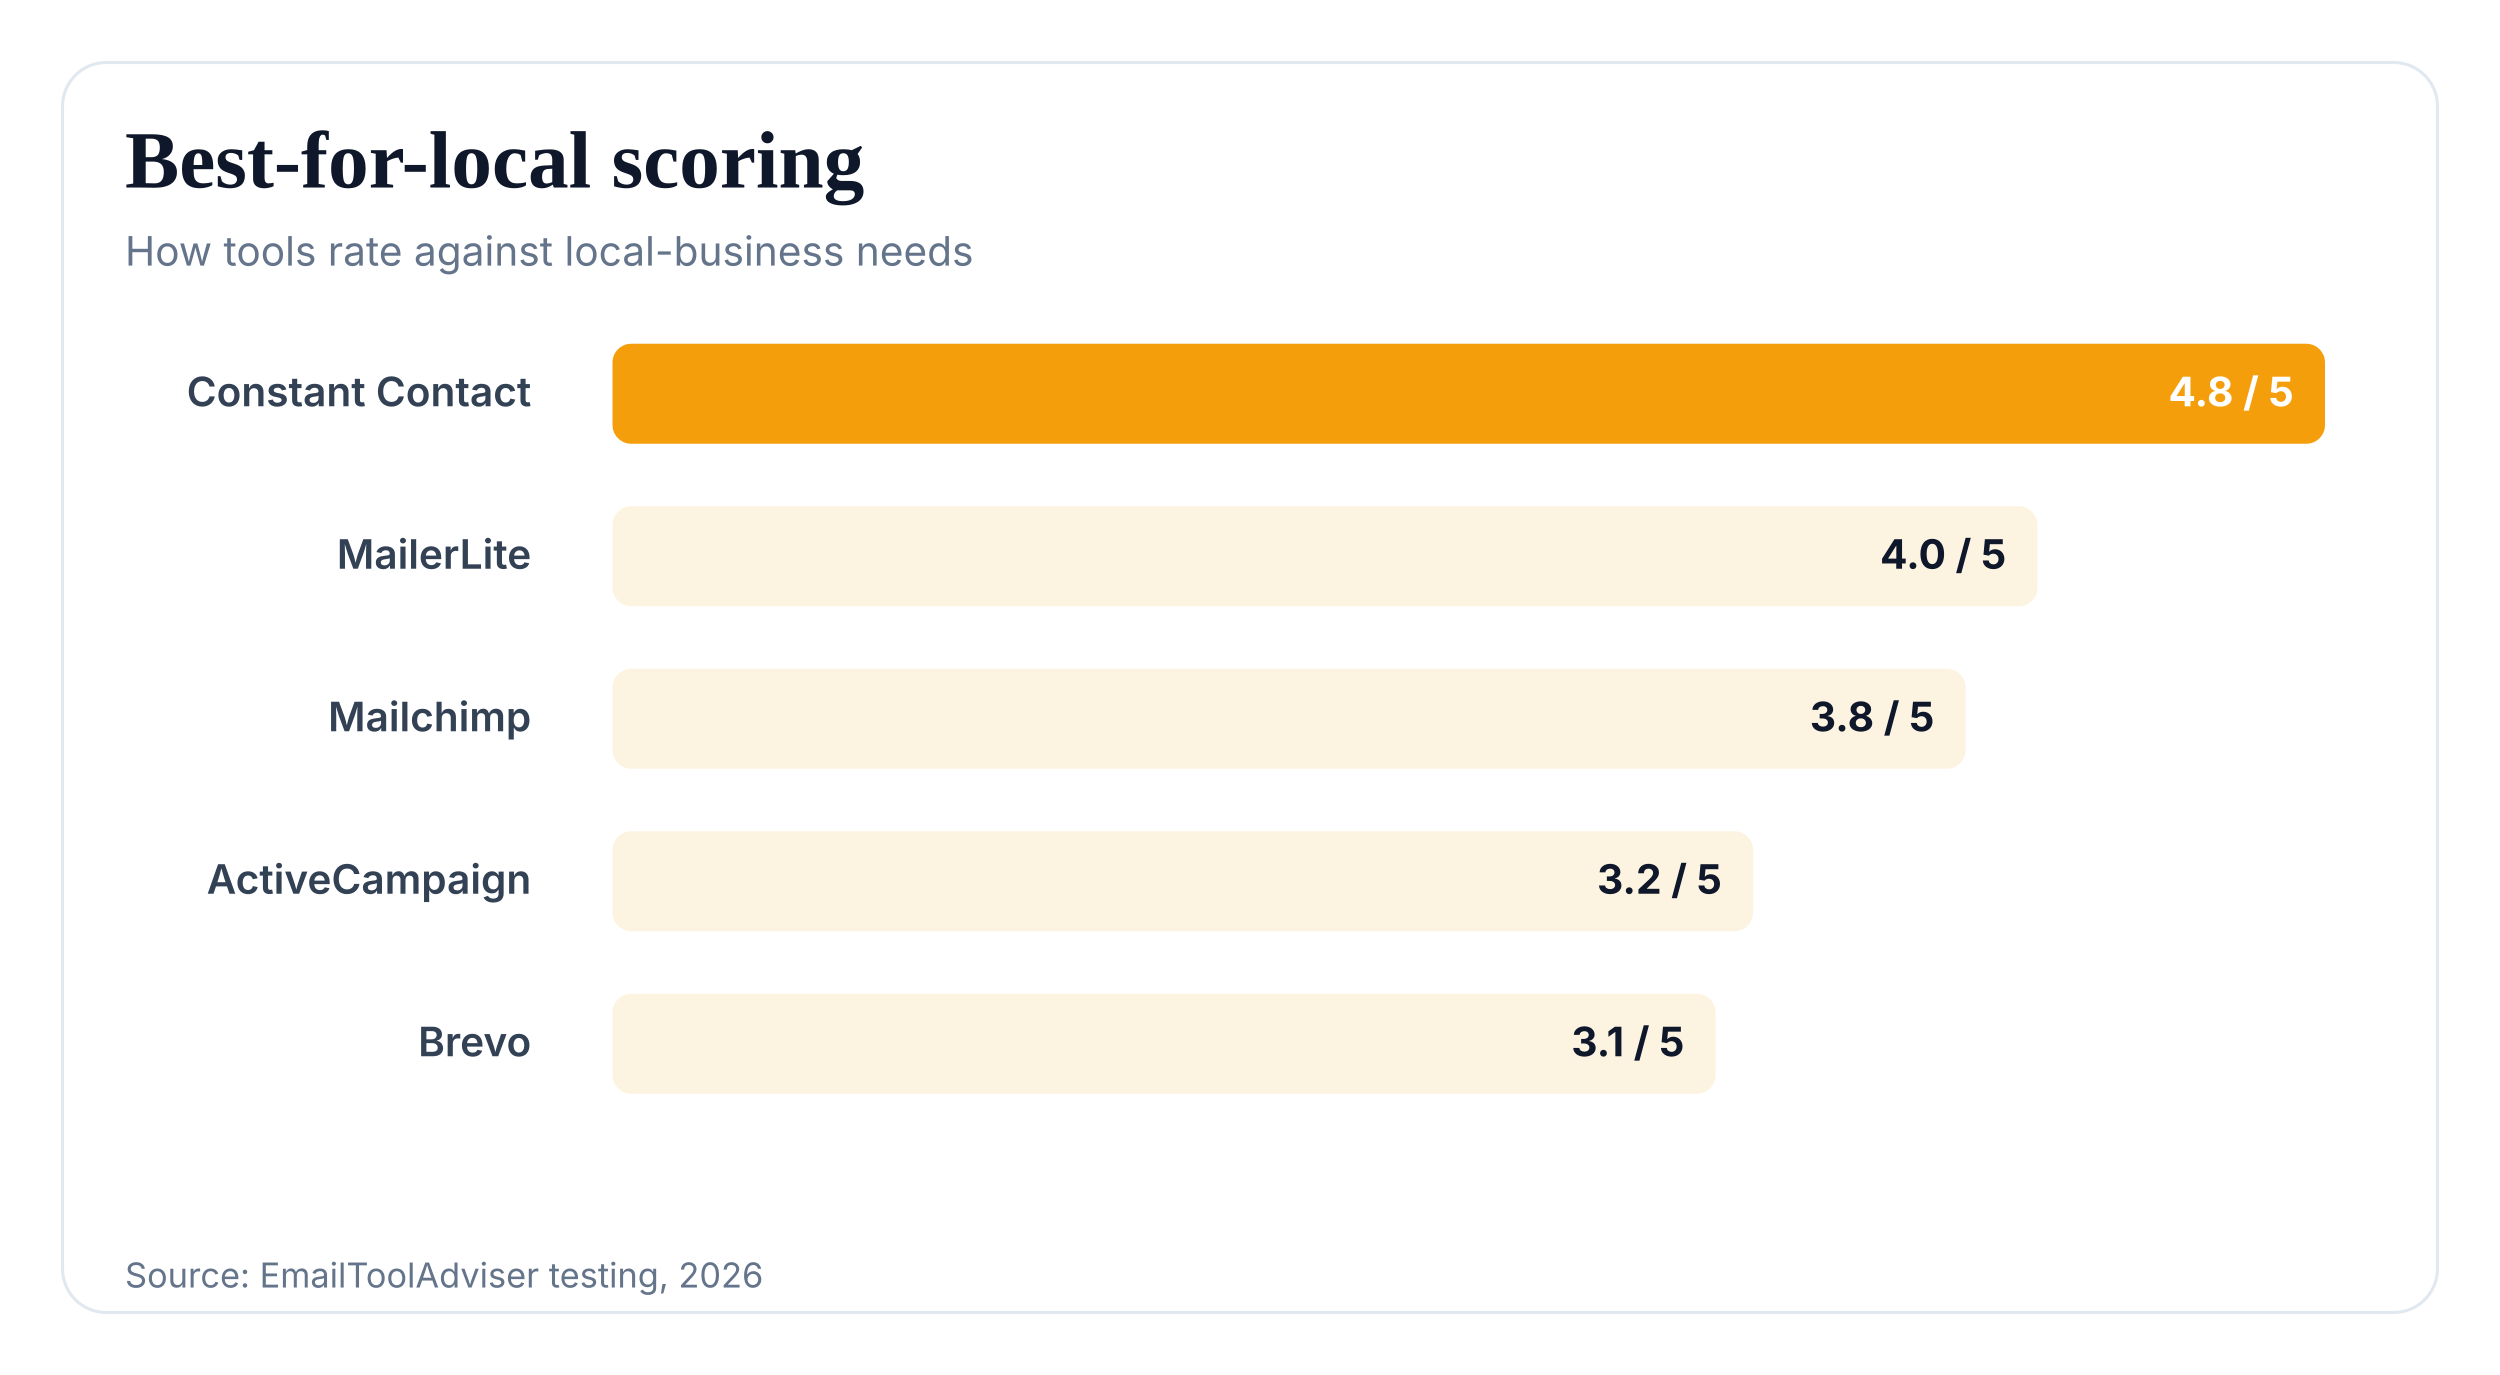
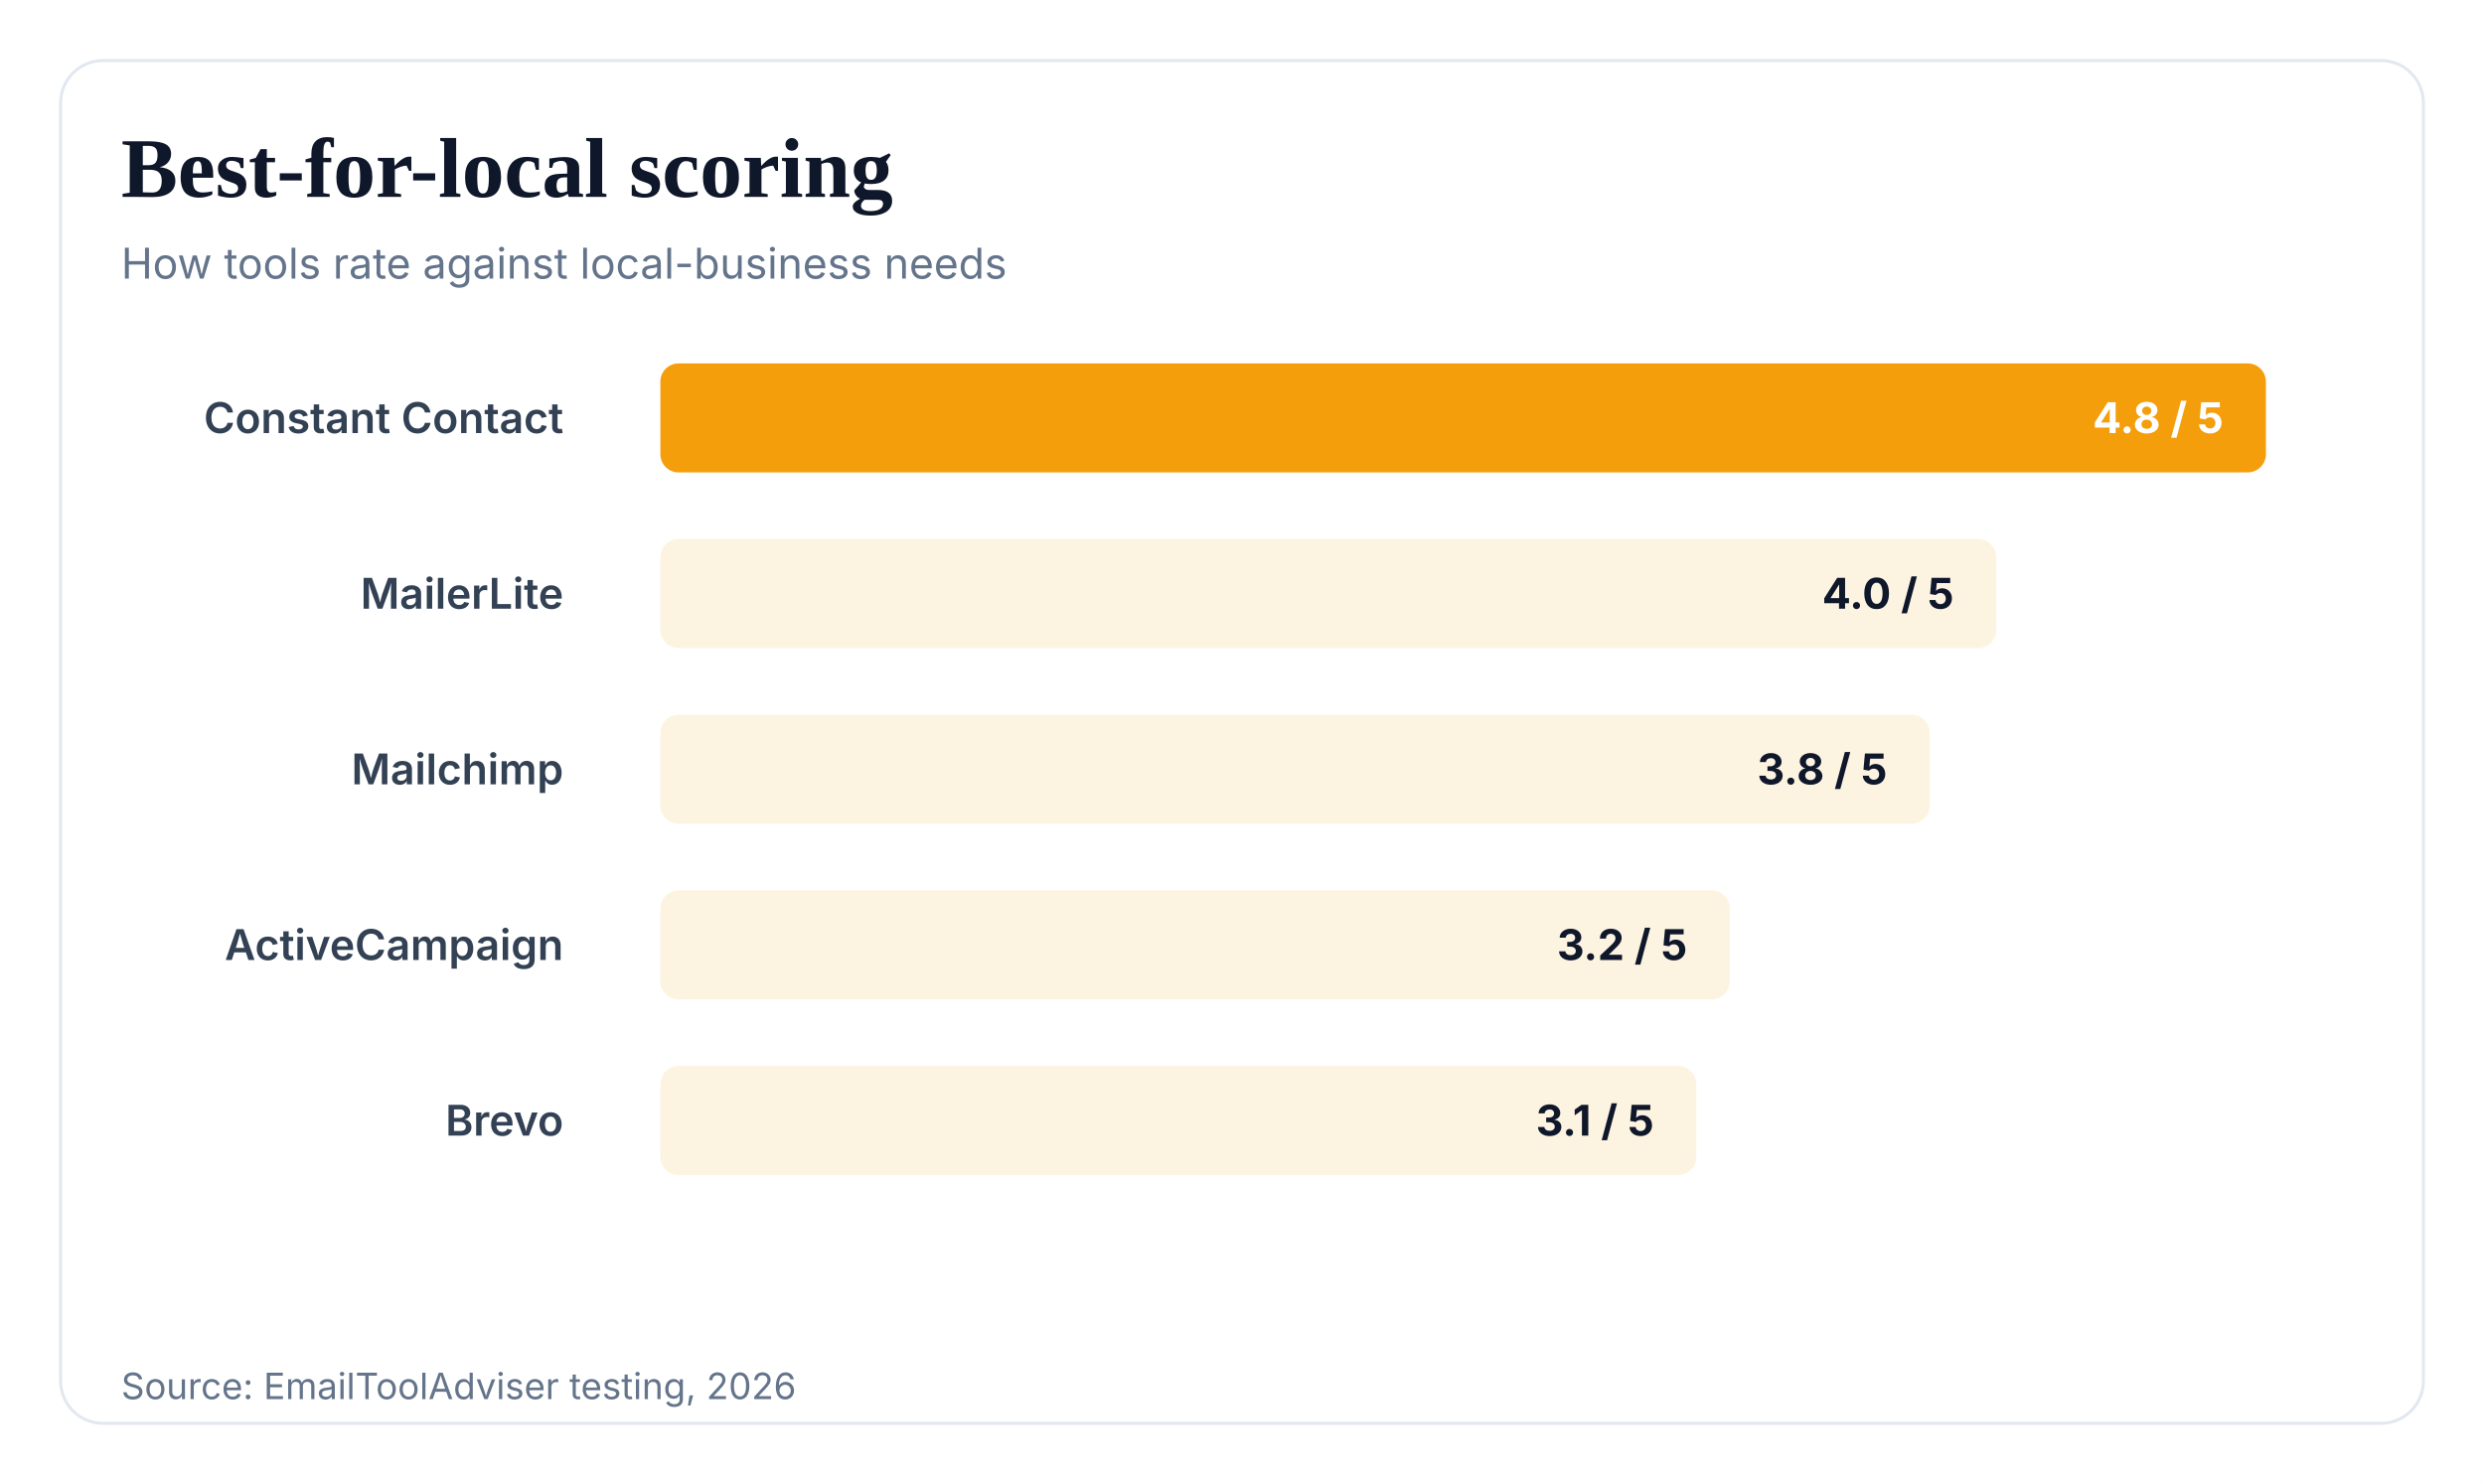
- <svg xmlns="http://www.w3.org/2000/svg" viewBox="0 0 800 440" preserveAspectRatio="xMinYMin meet" role="img" style="width:100%;height:auto;">
+ <svg xmlns="http://www.w3.org/2000/svg" viewBox="0 0 820 490" preserveAspectRatio="xMinYMin meet" role="img" style="width:100%;height:auto;">
  <style>
  .serif  { font-family: Georgia, 'Times New Roman', 'Playfair Display', serif; font-weight: 800; }
  .sans   { font-family: system-ui, -apple-system, BlinkMacSystemFont, 'Segoe UI', sans-serif; }
  .label  { font-family: system-ui, sans-serif; font-weight: 700; text-transform: uppercase; letter-spacing: 0.08em; }
</style>
-   <rect width="800" height="440" fill="#ffffff" />
-   <rect x="20" y="20" rx="14" ry="14" width="760" height="400" fill="#ffffff" stroke="#e2e8f0" stroke-width="1" />
-   <text x="40" y="60" class="serif" font-size="26" fill="#0f172a">Best-for-local scoring</text>
-   <text x="40" y="85" class="sans" font-size="13" fill="#64748b">How tools rate against local-business needs</text>
-   <text x="170" y="130" class="sans" font-size="13" fill="#334155" text-anchor="end" font-weight="600">Constant Contact</text>
-   <rect x="196" y="110" rx="6" ry="6" width="548" height="32" fill="#f59e0b" />
-   <text x="734" y="130" class="sans" font-size="13" fill="#ffffff" text-anchor="end" font-weight="700">4.8 / 5</text>
-   <text x="170" y="182" class="sans" font-size="13" fill="#334155" text-anchor="end" font-weight="600">MailerLite</text>
-   <rect x="196" y="162" rx="6" ry="6" width="456" height="32" fill="#fdf3e1" />
-   <text x="642" y="182" class="sans" font-size="13" fill="#0f172a" text-anchor="end" font-weight="700">4.0 / 5</text>
-   <text x="170" y="234" class="sans" font-size="13" fill="#334155" text-anchor="end" font-weight="600">Mailchimp</text>
-   <rect x="196" y="214" rx="6" ry="6" width="433" height="32" fill="#fdf3e1" />
-   <text x="619" y="234" class="sans" font-size="13" fill="#0f172a" text-anchor="end" font-weight="700">3.8 / 5</text>
-   <text x="170" y="286" class="sans" font-size="13" fill="#334155" text-anchor="end" font-weight="600">ActiveCampaign</text>
-   <rect x="196" y="266" rx="6" ry="6" width="365" height="32" fill="#fdf3e1" />
-   <text x="551" y="286" class="sans" font-size="13" fill="#0f172a" text-anchor="end" font-weight="700">3.2 / 5</text>
-   <text x="170" y="338" class="sans" font-size="13" fill="#334155" text-anchor="end" font-weight="600">Brevo</text>
-   <rect x="196" y="318" rx="6" ry="6" width="353" height="32" fill="#fdf3e1" />
-   <text x="539" y="338" class="sans" font-size="13" fill="#0f172a" text-anchor="end" font-weight="700">3.1 / 5</text>
-   <text x="40" y="412" class="sans" font-size="11" fill="#64748b">Source: EmailToolAdviser testing, 2026</text>
+   <rect width="820" height="490" fill="#ffffff" />
+   <rect x="20" y="20" rx="14" ry="14" width="780" height="450" fill="#ffffff" stroke="#e2e8f0" stroke-width="1" />
+   <text x="40" y="65" class="serif" font-size="28" fill="#0f172a">Best-for-local scoring</text>
+   <text x="40" y="92" class="sans" font-size="14" fill="#64748b">How tools rate against local-business needs</text>
+   <text x="186" y="143" class="sans" font-size="14" fill="#334155" text-anchor="end" font-weight="600">Constant Contact</text>
+   <rect x="218" y="120" rx="6" ry="6" width="530" height="36" fill="#f59e0b" />
+   <text x="734" y="143" class="sans" font-size="14" fill="#ffffff" text-anchor="end" font-weight="700">4.8 / 5</text>
+   <text x="186" y="201" class="sans" font-size="14" fill="#334155" text-anchor="end" font-weight="600">MailerLite</text>
+   <rect x="218" y="178" rx="6" ry="6" width="441" height="36" fill="#fdf3e1" />
+   <text x="645" y="201" class="sans" font-size="14" fill="#0f172a" text-anchor="end" font-weight="700">4.0 / 5</text>
+   <text x="186" y="259" class="sans" font-size="14" fill="#334155" text-anchor="end" font-weight="600">Mailchimp</text>
+   <rect x="218" y="236" rx="6" ry="6" width="419" height="36" fill="#fdf3e1" />
+   <text x="623" y="259" class="sans" font-size="14" fill="#0f172a" text-anchor="end" font-weight="700">3.8 / 5</text>
+   <text x="186" y="317" class="sans" font-size="14" fill="#334155" text-anchor="end" font-weight="600">ActiveCampaign</text>
+   <rect x="218" y="294" rx="6" ry="6" width="353" height="36" fill="#fdf3e1" />
+   <text x="557" y="317" class="sans" font-size="14" fill="#0f172a" text-anchor="end" font-weight="700">3.2 / 5</text>
+   <text x="186" y="375" class="sans" font-size="14" fill="#334155" text-anchor="end" font-weight="600">Brevo</text>
+   <rect x="218" y="352" rx="6" ry="6" width="342" height="36" fill="#fdf3e1" />
+   <text x="546" y="375" class="sans" font-size="14" fill="#0f172a" text-anchor="end" font-weight="700">3.1 / 5</text>
+   <text x="40" y="462" class="sans" font-size="12" fill="#64748b">Source: EmailToolAdviser testing, 2026</text>
</svg>
